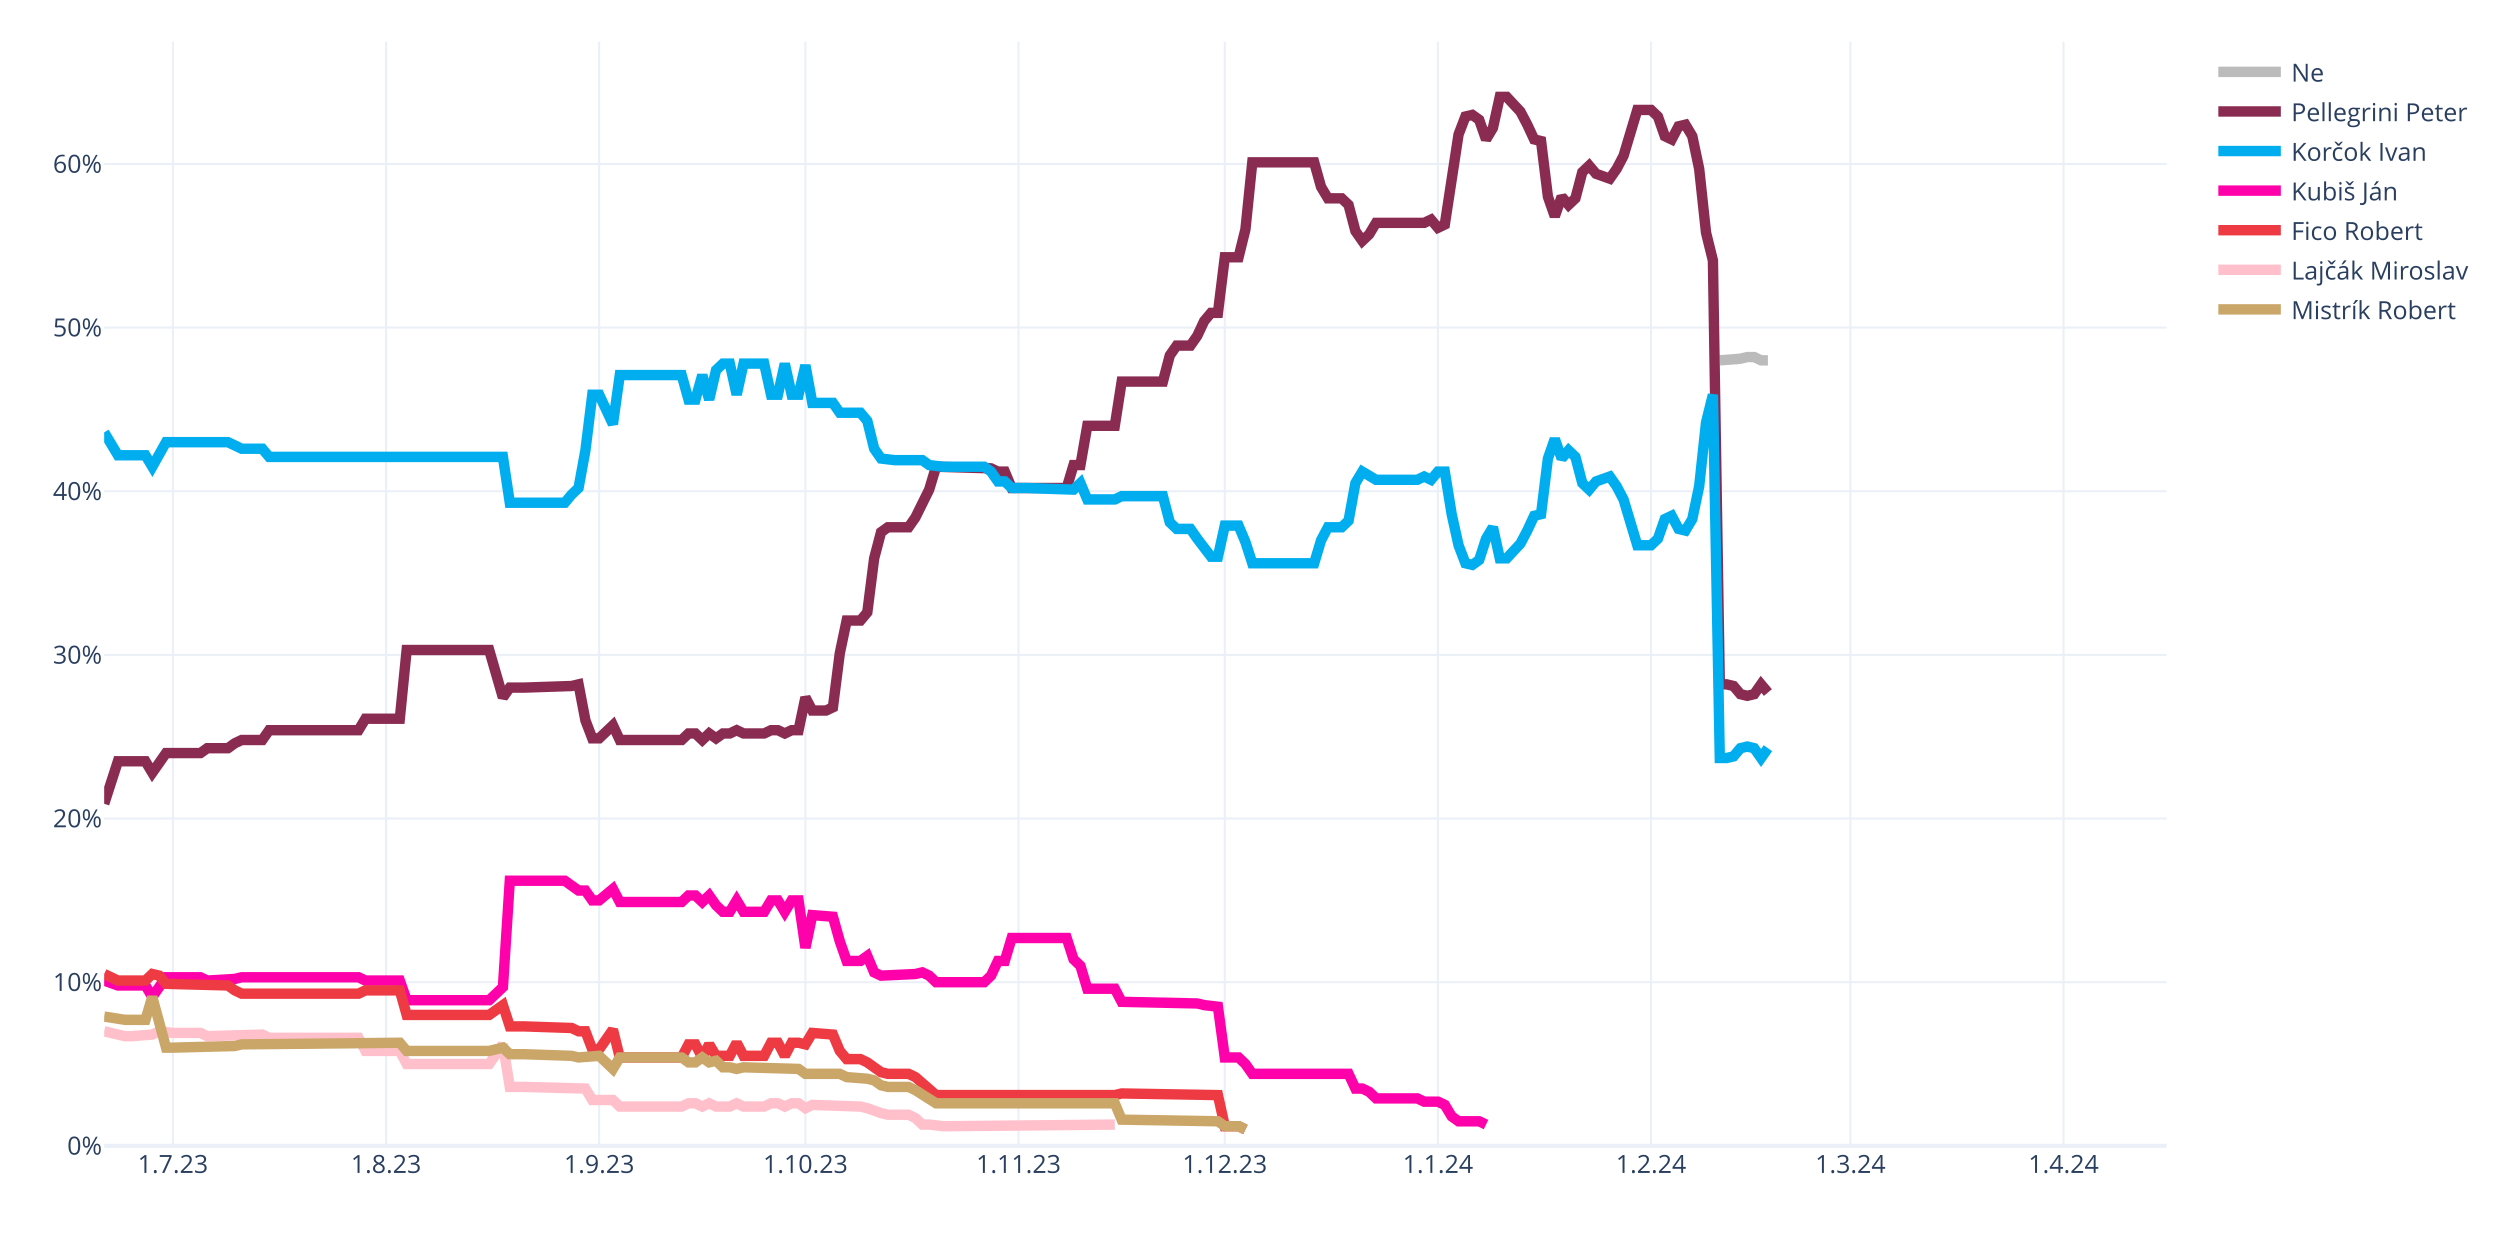
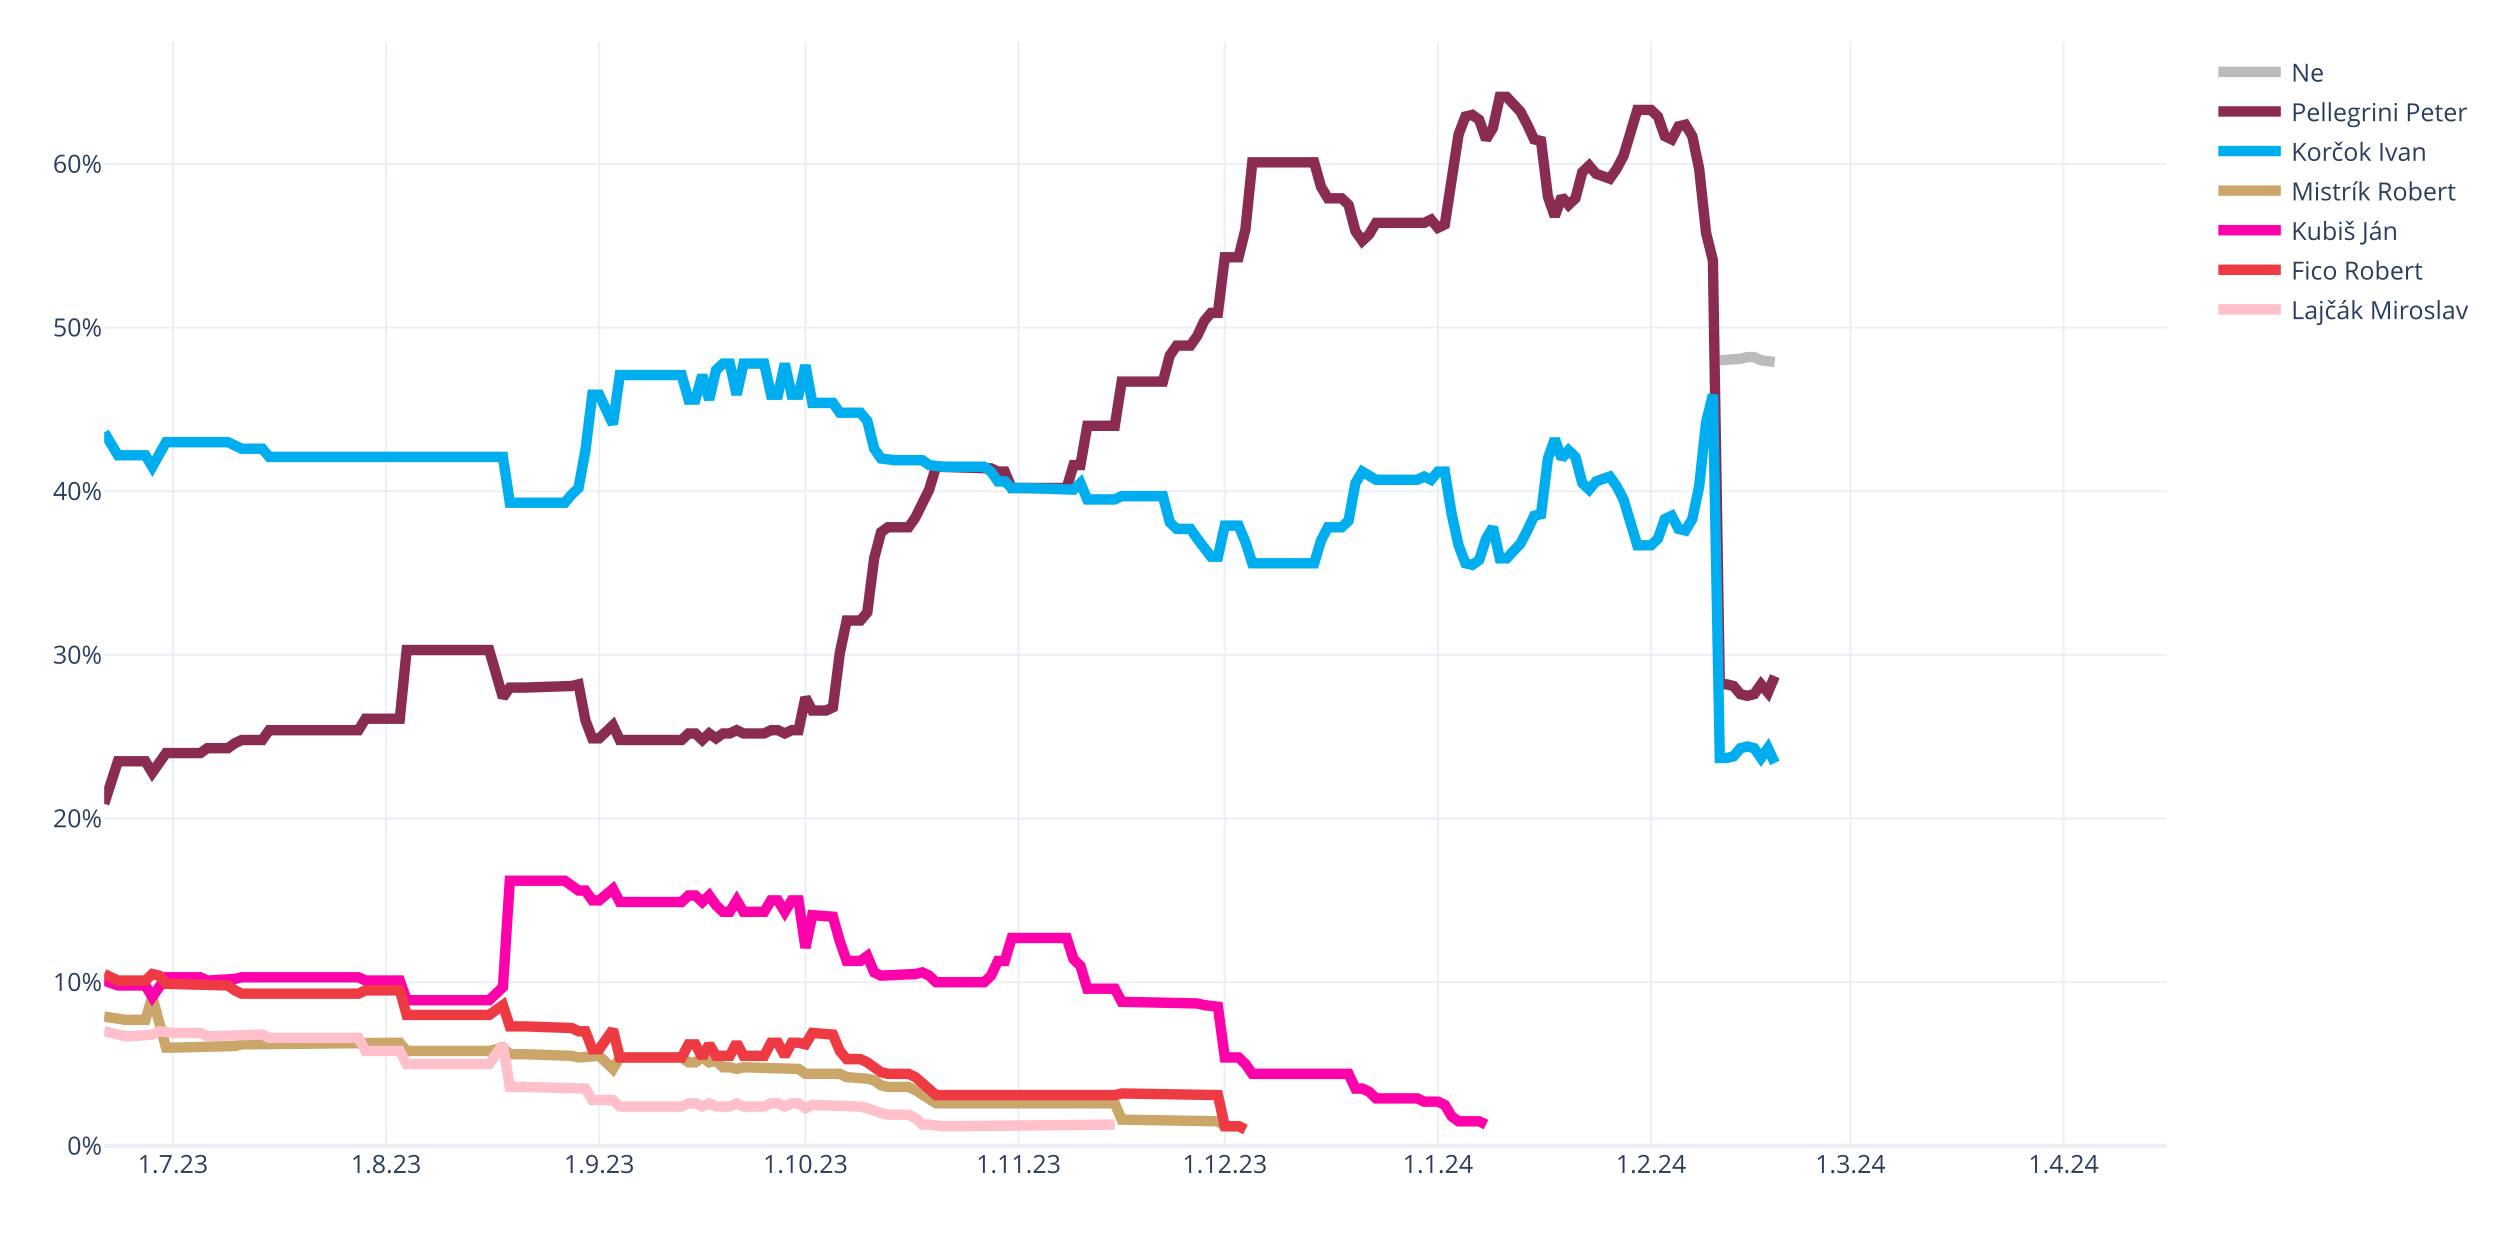
<svg xmlns="http://www.w3.org/2000/svg" class="main-svg" width="1200" height="600" style="" viewBox="0 0 1200 600">
  <rect x="0" y="0" width="1200" height="600" style="fill: rgb(255, 255, 255); fill-opacity: 1;" />
-   <defs id="defs-5e6b5a">
+   <defs id="defs-93f71e">
    <g class="clips">
-       <clipPath id="clip5e6b5axyplot" class="plotclip">
+       <clipPath id="clip93f71exyplot" class="plotclip">
        <rect width="990" height="530" />
      </clipPath>
-       <clipPath class="axesclip" id="clip5e6b5ax">
+       <clipPath class="axesclip" id="clip93f71ex">
        <rect x="50" y="0" width="990" height="600" />
      </clipPath>
-       <clipPath class="axesclip" id="clip5e6b5ay">
+       <clipPath class="axesclip" id="clip93f71ey">
        <rect x="0" y="20" width="1200" height="530" />
      </clipPath>
-       <clipPath class="axesclip" id="clip5e6b5axy">
+       <clipPath class="axesclip" id="clip93f71exy">
        <rect x="50" y="20" width="990" height="530" />
      </clipPath>
    </g>
    <g class="gradients" />
    <g class="patterns" />
  </defs>
  <g class="bglayer" />
  <g class="layer-below">
    <g class="imagelayer" />
    <g class="shapelayer" />
  </g>
  <g class="cartesianlayer">
    <g class="subplot xy">
      <g class="layer-subplot">
        <g class="shapelayer" />
        <g class="imagelayer" />
      </g>
      <g class="minor-gridlayer">
        <g class="x" />
        <g class="y" />
      </g>
      <g class="gridlayer">
        <g class="x">
          <path class="xgrid crisp" transform="translate(83,0)" d="M0,20v530" style="stroke: rgb(235, 240, 248); stroke-opacity: 1; stroke-width: 1px;" />
          <path class="xgrid crisp" transform="translate(185.3,0)" d="M0,20v530" style="stroke: rgb(235, 240, 248); stroke-opacity: 1; stroke-width: 1px;" />
          <path class="xgrid crisp" transform="translate(287.6,0)" d="M0,20v530" style="stroke: rgb(235, 240, 248); stroke-opacity: 1; stroke-width: 1px;" />
          <path class="xgrid crisp" transform="translate(386.6,0)" d="M0,20v530" style="stroke: rgb(235, 240, 248); stroke-opacity: 1; stroke-width: 1px;" />
          <path class="xgrid crisp" transform="translate(488.9,0)" d="M0,20v530" style="stroke: rgb(235, 240, 248); stroke-opacity: 1; stroke-width: 1px;" />
          <path class="xgrid crisp" transform="translate(587.9,0)" d="M0,20v530" style="stroke: rgb(235, 240, 248); stroke-opacity: 1; stroke-width: 1px;" />
          <path class="xgrid crisp" transform="translate(690.2,0)" d="M0,20v530" style="stroke: rgb(235, 240, 248); stroke-opacity: 1; stroke-width: 1px;" />
          <path class="xgrid crisp" transform="translate(792.5,0)" d="M0,20v530" style="stroke: rgb(235, 240, 248); stroke-opacity: 1; stroke-width: 1px;" />
          <path class="xgrid crisp" transform="translate(888.2,0)" d="M0,20v530" style="stroke: rgb(235, 240, 248); stroke-opacity: 1; stroke-width: 1px;" />
          <path class="xgrid crisp" transform="translate(990.5,0)" d="M0,20v530" style="stroke: rgb(235, 240, 248); stroke-opacity: 1; stroke-width: 1px;" />
        </g>
        <g class="y">
          <path class="ygrid crisp" transform="translate(0,471.45)" d="M50,0h990" style="stroke: rgb(235, 240, 248); stroke-opacity: 1; stroke-width: 1px;" />
          <path class="ygrid crisp" transform="translate(0,392.9)" d="M50,0h990" style="stroke: rgb(235, 240, 248); stroke-opacity: 1; stroke-width: 1px;" />
          <path class="ygrid crisp" transform="translate(0,314.35)" d="M50,0h990" style="stroke: rgb(235, 240, 248); stroke-opacity: 1; stroke-width: 1px;" />
          <path class="ygrid crisp" transform="translate(0,235.8)" d="M50,0h990" style="stroke: rgb(235, 240, 248); stroke-opacity: 1; stroke-width: 1px;" />
          <path class="ygrid crisp" transform="translate(0,157.25)" d="M50,0h990" style="stroke: rgb(235, 240, 248); stroke-opacity: 1; stroke-width: 1px;" />
          <path class="ygrid crisp" transform="translate(0,78.71)" d="M50,0h990" style="stroke: rgb(235, 240, 248); stroke-opacity: 1; stroke-width: 1px;" />
        </g>
      </g>
      <g class="zerolinelayer">
        <path class="yzl zl crisp" transform="translate(0,550)" d="M50,0h990" style="stroke: rgb(235, 240, 248); stroke-opacity: 1; stroke-width: 2px;" />
      </g>
      <path class="xlines-below" />
      <path class="ylines-below" />
      <g class="overlines-below" />
      <g class="xaxislayer-below" />
      <g class="yaxislayer-below" />
      <g class="overaxes-below" />
-       <g class="plot" transform="translate(50,20)" clip-path="url(#clip5e6b5axyplot)">
+       <g class="plot" transform="translate(50,20)" clip-path="url(#clip93f71exyplot)">
        <g class="scatterlayer mlayer">
-           <g class="trace scatter tracee84939" style="stroke-miterlimit: 2; opacity: 1;">
-             <g class="fills" />
-             <g class="errorbars" />
-             <g class="lines">
-               <path class="js-line" d="M775.5,152.96L785.4,152.18L788.7,151.39L792,151.39L795.3,152.96L798.6,152.96" style="vector-effect: none; fill: none; stroke: rgb(187, 187, 187); stroke-opacity: 1; stroke-width: 5px; opacity: 1;" />
-             </g>
-             <g class="points" />
-             <g class="text" />
-           </g>
-           <g class="trace scatter traceaa48ba" style="stroke-miterlimit: 2; opacity: 1;">
-             <g class="fills" />
-             <g class="errorbars" />
-             <g class="lines">
-               <path class="js-line" d="M0,365.83L6.6,345.41L9.9,345.41L19.8,345.41L23.1,350.91L29.7,341.48L33,341.48L46.2,341.48L49.5,339.13L59.4,339.13L62.7,336.77L66,335.2L69.3,335.2L75.9,335.2L79.2,330.49L122.1,330.49L125.4,324.99L141.9,324.99L145.2,292L184.8,292L191.4,314.78L194.7,310.06L201.3,310.06L224.4,309.28L227.7,308.49L231,325.77L234.3,334.41L237.6,334.41L240.9,331.27L244.2,328.13L247.5,335.2L277.2,335.2L280.5,332.06L283.8,332.06L287.1,335.2L290.4,332.06L293.7,334.41L297,332.06L300.3,332.06L303.6,330.49L306.9,332.06L316.8,332.06L320.1,330.49L323.4,330.49L326.7,332.06L330,330.49L333.3,330.49L336.6,314.78L339.9,321.06L346.5,321.06L349.8,319.49L353.1,293.57L356.4,277.86L363,277.86L366.3,273.93L369.6,248.01L372.9,235.44L376.2,233.08L379.5,233.08L386.1,233.08L389.4,228.37L396,215.02L399.3,204.02L425.7,204.81L429,206.38L432.3,206.38L435.6,214.23L462,214.23L465.3,203.24L468.6,203.24L471.9,184.38L485.1,184.38L488.4,163.18L508.2,163.18L511.5,150.61L514.8,145.89L518.1,145.89L521.4,145.89L524.7,141.18L528,134.11L531.3,130.18L534.6,130.18L537.9,103.48L544.5,103.48L547.8,90.12L551.1,57.92L554.4,57.92L580.8,57.92L584.1,69.7L587.4,75.2L590.7,75.2L594,75.2L597.3,78.34L600.6,90.91L603.9,95.62L607.2,92.48L610.5,86.98L633.6,86.98L636.9,85.41L640.2,89.34L643.5,87.77L650.1,44.57L653.4,35.93L656.7,35.14L660,37.5L663.3,46.92L666.6,41.42L669.9,26.5L673.2,26.5L679.8,33.57L683.1,39.85L686.4,46.92L689.7,47.71L693,74.41L696.3,83.84L699.6,74.41L702.9,78.34L706.2,75.2L709.5,62.63L712.8,59.49L716.1,63.42L722.7,65.77L726,61.06L729.3,54.78L732.6,43.78L735.9,32.78L739.2,32.78L742.5,32.78L745.8,35.93L749.1,45.35L752.4,46.92L755.7,40.64L759,39.85L762.3,45.35L765.6,61.06L768.9,91.7L772.2,105.05L775.5,308.49L778.8,308.49L782.1,309.28L785.4,313.2L788.7,313.99L792,313.2L795.3,308.49L798.6,312.42" style="vector-effect: none; fill: none; stroke: rgb(138, 44, 81); stroke-opacity: 1; stroke-width: 5px; opacity: 1;" />
-             </g>
-             <g class="points" />
-             <g class="text" />
-           </g>
-           <g class="trace scatter trace4e5df7" style="stroke-miterlimit: 2; opacity: 1;">
-             <g class="fills" />
-             <g class="errorbars" />
-             <g class="lines">
-               <path class="js-line" d="M0,187.53L6.6,198.52L9.9,198.52L19.8,198.52L23.1,204.02L29.7,192.24L33,192.24L59.4,192.24L62.7,193.81L66,195.38L69.3,195.38L75.9,195.38L79.2,199.31L191.4,199.31L194.7,221.3L221.1,221.3L224.4,217.37L227.7,214.23L231,196.17L234.3,169.46L237.6,169.46L244.2,183.6L247.5,160.03L277.2,160.03L280.5,171.82L283.8,171.82L287.1,160.03L290.4,171.82L293.7,157.68L297,154.54L300.3,154.54L303.6,169.46L306.9,154.54L316.8,154.54L320.1,169.46L323.4,169.46L326.7,154.54L330,169.46L333.3,169.46L336.6,155.32L339.9,173.39L349.8,173.39L353.1,178.1L363,178.1L366.3,182.03L369.6,195.38L372.9,200.09L379.5,200.88L382.8,200.88L392.7,200.88L396,203.24L402.6,204.02L405.9,204.02L422.4,204.02L425.7,206.38L429,211.09L432.3,211.09L435.6,214.23L442.2,214.23L465.3,215.02L468.6,211.88L471.9,219.73L475.2,219.73L485.1,219.73L488.4,218.16L508.2,218.16L511.5,230.73L514.8,233.87L518.1,233.87L521.4,233.87L524.7,238.58L531.3,247.22L534.6,247.22L537.9,232.3L541.2,232.3L544.5,232.3L547.8,240.15L551.1,250.37L554.4,250.37L580.8,250.37L584.1,239.37L587.4,233.08L590.7,233.08L594,233.08L597.3,229.94L600.6,211.88L603.9,206.38L610.5,210.3L613.8,210.3L630.3,210.3L633.6,208.73L636.9,210.3L640.2,206.38L643.5,206.38L646.8,226.8L650.1,241.72L653.4,250.37L656.7,251.15L660,248.79L663.3,238.58L666.6,233.08L669.9,248.01L673.2,248.01L679.8,240.94L683.1,234.66L686.4,227.59L689.7,226.8L693,200.09L696.3,190.67L699.6,200.09L702.9,196.17L706.2,199.31L709.5,211.88L712.8,215.02L716.1,211.09L722.7,208.73L726,213.45L729.3,219.73L732.6,230.73L735.9,241.72L739.2,241.72L742.5,241.72L745.8,238.58L749.1,229.16L752.4,227.59L755.7,233.87L759,234.66L762.3,229.16L765.6,213.45L768.9,182.81L772.2,169.46L775.5,343.84L778.8,343.84L782.1,343.05L785.4,339.13L788.7,338.34L792,339.13L795.3,343.84L798.6,339.13" style="vector-effect: none; fill: none; stroke: rgb(0, 174, 239); stroke-opacity: 1; stroke-width: 5px; opacity: 1;" />
-             </g>
-             <g class="points" />
-             <g class="text" />
-           </g>
-           <g class="trace scatter trace4b088a" style="stroke-miterlimit: 2; opacity: 1;">
+           <g class="trace scatter trace8def2f" style="stroke-miterlimit: 2; opacity: 1;">
+             <g class="fills" />
+             <g class="errorbars" />
+             <g class="lines">
+               <path class="js-line" d="M775.5,152.96L785.4,152.18L788.7,151.39L792,151.39L795.3,152.96L801.9,153.75" style="vector-effect: none; fill: none; stroke: rgb(187, 187, 187); stroke-opacity: 1; stroke-width: 5px; opacity: 1;" />
+             </g>
+             <g class="points" />
+             <g class="text" />
+           </g>
+           <g class="trace scatter trace957d3e" style="stroke-miterlimit: 2; opacity: 1;">
+             <g class="fills" />
+             <g class="errorbars" />
+             <g class="lines">
+               <path class="js-line" d="M0,365.83L6.6,345.41L9.9,345.41L19.8,345.41L23.1,350.91L29.7,341.48L33,341.48L46.2,341.48L49.5,339.13L59.4,339.13L62.7,336.77L66,335.2L69.3,335.2L75.9,335.2L79.2,330.49L122.1,330.49L125.4,324.99L141.9,324.99L145.2,292L184.8,292L191.4,314.78L194.7,310.06L201.3,310.06L224.4,309.28L227.7,308.49L231,325.77L234.3,334.41L237.6,334.41L240.9,331.27L244.2,328.13L247.5,335.2L277.2,335.2L280.5,332.06L283.8,332.06L287.1,335.2L290.4,332.06L293.7,334.41L297,332.06L300.3,332.06L303.6,330.49L306.9,332.06L316.8,332.06L320.1,330.49L323.4,330.49L326.7,332.06L330,330.49L333.3,330.49L336.6,314.78L339.9,321.06L346.5,321.06L349.8,319.49L353.1,293.57L356.4,277.86L363,277.86L366.3,273.93L369.6,248.01L372.9,235.44L376.2,233.08L379.5,233.08L386.1,233.08L389.4,228.37L396,215.02L399.3,204.02L425.7,204.81L429,206.38L432.3,206.38L435.6,214.23L462,214.23L465.3,203.24L468.6,203.24L471.9,184.38L485.1,184.38L488.4,163.18L508.2,163.18L511.5,150.61L514.8,145.89L518.1,145.89L521.4,145.89L524.7,141.18L528,134.11L531.3,130.18L534.6,130.18L537.9,103.48L544.5,103.48L547.8,90.12L551.1,57.92L554.4,57.92L580.8,57.92L584.1,69.7L587.4,75.2L590.7,75.2L594,75.2L597.3,78.34L600.6,90.91L603.9,95.62L607.2,92.48L610.5,86.98L633.6,86.98L636.9,85.41L640.2,89.34L643.5,87.77L650.1,44.57L653.4,35.93L656.7,35.14L660,37.5L663.3,46.92L666.6,41.42L669.9,26.5L673.2,26.5L679.8,33.57L683.1,39.85L686.4,46.92L689.7,47.71L693,74.41L696.3,83.84L699.6,74.41L702.9,78.34L706.2,75.2L709.5,62.63L712.8,59.49L716.1,63.42L722.7,65.77L726,61.06L729.3,54.78L732.6,43.78L735.9,32.78L739.2,32.78L742.5,32.78L745.8,35.93L749.1,45.35L752.4,46.92L755.7,40.64L759,39.85L762.3,45.35L765.6,61.06L768.9,91.7L772.2,105.05L775.5,308.49L778.8,308.49L782.1,309.28L785.4,313.2L788.7,313.99L792,313.2L795.3,308.49L798.6,312.42L801.9,304.56" style="vector-effect: none; fill: none; stroke: rgb(138, 44, 81); stroke-opacity: 1; stroke-width: 5px; opacity: 1;" />
+             </g>
+             <g class="points" />
+             <g class="text" />
+           </g>
+           <g class="trace scatter trace7499fa" style="stroke-miterlimit: 2; opacity: 1;">
+             <g class="fills" />
+             <g class="errorbars" />
+             <g class="lines">
+               <path class="js-line" d="M0,187.53L6.6,198.52L9.9,198.52L19.8,198.52L23.1,204.02L29.7,192.24L33,192.24L59.4,192.24L62.7,193.81L66,195.38L69.3,195.38L75.9,195.38L79.2,199.31L191.4,199.31L194.7,221.3L221.1,221.3L224.4,217.37L227.7,214.23L231,196.17L234.3,169.46L237.6,169.46L244.2,183.6L247.5,160.03L277.2,160.03L280.5,171.82L283.8,171.82L287.1,160.03L290.4,171.82L293.7,157.68L297,154.54L300.3,154.54L303.6,169.46L306.9,154.54L316.8,154.54L320.1,169.46L323.4,169.46L326.7,154.54L330,169.46L333.3,169.46L336.6,155.32L339.9,173.39L349.8,173.39L353.1,178.1L363,178.1L366.3,182.03L369.6,195.38L372.9,200.09L379.5,200.88L382.8,200.88L392.7,200.88L396,203.24L402.6,204.02L405.9,204.02L422.4,204.02L425.7,206.38L429,211.09L432.3,211.09L435.6,214.23L442.2,214.23L465.3,215.02L468.6,211.88L471.9,219.73L475.2,219.73L485.1,219.73L488.4,218.16L508.2,218.16L511.5,230.73L514.8,233.87L518.1,233.87L521.4,233.87L524.7,238.58L531.3,247.22L534.6,247.22L537.9,232.3L541.2,232.3L544.5,232.3L547.8,240.15L551.1,250.37L554.4,250.37L580.8,250.37L584.1,239.37L587.4,233.08L590.7,233.08L594,233.08L597.3,229.94L600.6,211.88L603.9,206.38L610.5,210.3L613.8,210.3L630.3,210.3L633.6,208.73L636.9,210.3L640.2,206.38L643.5,206.38L646.8,226.8L650.1,241.72L653.4,250.37L656.7,251.15L660,248.79L663.3,238.58L666.6,233.08L669.9,248.01L673.2,248.01L679.8,240.94L683.1,234.66L686.4,227.59L689.7,226.8L693,200.09L696.3,190.67L699.6,200.09L702.9,196.17L706.2,199.31L709.5,211.88L712.8,215.02L716.1,211.09L722.7,208.73L726,213.45L729.3,219.73L732.6,230.73L735.9,241.72L739.2,241.72L742.5,241.72L745.8,238.58L749.1,229.16L752.4,227.59L755.7,233.87L759,234.66L762.3,229.16L765.6,213.45L768.9,182.81L772.2,169.46L775.5,343.84L778.8,343.84L782.1,343.05L785.4,339.13L788.7,338.34L792,339.13L795.3,343.84L798.6,339.13L801.9,346.2" style="vector-effect: none; fill: none; stroke: rgb(0, 174, 239); stroke-opacity: 1; stroke-width: 5px; opacity: 1;" />
+             </g>
+             <g class="points" />
+             <g class="text" />
+           </g>
+           <g class="trace scatter trace320684" style="stroke-miterlimit: 2; opacity: 1;">
+             <g class="fills" />
+             <g class="errorbars" />
+             <g class="lines">
+               <path class="js-line" d="M0,467.95L9.9,469.52L13.2,469.52L19.8,469.52L23.1,458.52L29.7,482.87L33,482.87L62.7,482.09L66,481.3L141.9,480.51L145.2,484.44L184.8,484.44L191.4,482.87L194.7,486.01L201.3,486.01L224.4,486.8L227.7,487.58L237.6,486.8L240.9,489.94L244.2,493.08L247.5,487.58L277.2,487.58L280.5,489.94L283.8,489.94L287.1,487.58L290.4,489.94L293.7,489.15L297,492.3L300.3,492.3L303.6,493.08L306.9,492.3L333.3,493.08L336.6,495.44L353.1,495.44L356.4,497.01L366.3,497.79L369.6,498.58L372.9,500.94L376.2,501.72L386.1,501.72L389.4,503.29L399.3,509.58L402.6,509.58L485.1,509.58L488.4,517.43L534.6,518.22L537.9,520.57L544.5,520.57L547.8,522.15" style="vector-effect: none; fill: none; stroke: rgb(202, 166, 105); stroke-opacity: 1; stroke-width: 5px; opacity: 1;" />
+             </g>
+             <g class="points" />
+             <g class="text" />
+           </g>
+           <g class="trace scatter tracef26808" style="stroke-miterlimit: 2; opacity: 1;">
            <g class="fills" />
            <g class="errorbars" />
            <g class="lines">
              <path class="js-line" d="M0,450.67L6.6,453.02L9.9,453.02L19.8,453.02L23.1,458.52L29.7,449.09L33,449.09L46.2,449.09L49.5,450.67L62.7,449.88L66,449.09L122.1,449.09L125.4,450.67L141.9,450.67L145.2,460.09L184.8,460.09L191.4,453.81L194.7,402.75L201.3,402.75L221.1,402.75L224.4,405.11L227.7,407.46L231,407.46L234.3,412.18L237.6,412.18L244.2,406.68L247.5,412.96L277.2,412.96L280.5,409.82L283.8,409.82L287.1,412.96L290.4,409.82L293.7,414.53L297,417.67L300.3,417.67L303.6,412.18L306.9,417.67L316.8,417.67L320.1,412.18L323.4,412.18L326.7,417.67L330,412.18L333.3,412.18L336.6,434.96L339.9,419.25L349.8,420.03L353.1,431.81L356.4,441.24L359.7,441.24L363,441.24L366.3,438.88L369.6,446.74L372.9,448.31L389.4,447.52L392.7,446.74L396,448.31L399.3,451.45L422.4,451.45L425.7,448.31L429,441.24L432.3,441.24L435.6,430.24L442.2,430.24L462,430.24L465.3,440.45L468.6,443.6L471.9,454.59L485.1,454.59L488.4,460.88L524.7,461.66L528,462.45L534.6,463.23L537.9,487.58L544.5,487.58L547.8,490.73L551.1,495.44L554.4,495.44L597.3,495.44L600.6,502.51L603.9,502.51L607.2,504.08L610.5,507.22L613.8,507.22L630.3,507.22L633.6,508.79L640.2,508.79L643.5,510.36L646.8,515.86L650.1,518.22L660,518.22L663.3,519.79" style="vector-effect: none; fill: none; stroke: rgb(255, 1, 170); stroke-opacity: 1; stroke-width: 5px; opacity: 1;" />
            </g>
            <g class="points" />
            <g class="text" />
          </g>
-           <g class="trace scatter trace908321" style="stroke-miterlimit: 2; opacity: 1;">
+           <g class="trace scatter traced484f8" style="stroke-miterlimit: 2; opacity: 1;">
            <g class="fills" />
            <g class="errorbars" />
            <g class="lines">
              <path class="js-line" d="M0,447.52L6.6,450.67L9.9,450.67L19.8,450.67L23.1,447.52L26.4,448.31L29.7,452.24L59.4,453.02L62.7,455.38L66,456.95L69.3,456.95L122.1,456.95L125.4,455.38L141.9,455.38L145.2,467.16L184.8,467.16L191.4,462.45L194.7,472.66L201.3,472.66L224.4,473.44L227.7,475.02L231,475.02L234.3,483.66L237.6,483.66L240.9,478.94L244.2,474.23L247.5,487.58L277.2,487.58L280.5,481.3L283.8,481.3L287.1,487.58L290.4,481.3L293.7,486.8L300.3,486.8L303.6,480.51L306.9,486.8L310.2,486.8L316.8,486.8L320.1,480.51L323.4,480.51L326.7,486.8L330,480.51L333.3,480.51L336.6,481.3L339.9,475.8L349.8,476.59L353.1,484.44L356.4,488.37L359.7,488.37L363,488.37L366.3,489.94L372.9,494.65L376.2,495.44L386.1,495.44L389.4,497.01L399.3,505.65L402.6,505.65L485.1,505.65L488.4,504.86L534.6,505.65L537.9,520.57L544.5,520.57L547.8,522.15" style="vector-effect: none; fill: none; stroke: rgb(238, 58, 67); stroke-opacity: 1; stroke-width: 5px; opacity: 1;" />
            </g>
            <g class="points" />
            <g class="text" />
          </g>
-           <g class="trace scatter trace9bd3d3" style="stroke-miterlimit: 2; opacity: 1;">
+           <g class="trace scatter tracea8db8d" style="stroke-miterlimit: 2; opacity: 1;">
            <g class="fills" />
            <g class="errorbars" />
            <g class="lines">
              <path class="js-line" d="M0,475.02L9.9,477.37L13.2,477.37L23.1,476.59L26.4,475.02L33,475.8L36.3,475.8L46.2,475.8L49.5,477.37L75.9,476.59L79.2,478.16L122.1,478.16L125.4,484.44L141.9,484.44L145.2,490.73L184.8,490.73L191.4,481.3L194.7,501.72L201.3,501.72L231,502.51L234.3,508.01L244.2,508.01L247.5,511.15L277.2,511.15L280.5,509.58L283.8,509.58L287.1,511.15L290.4,509.58L293.7,511.15L300.3,511.15L303.6,509.58L306.9,511.15L310.2,511.15L316.8,511.15L320.1,509.58L323.4,509.58L326.7,511.15L330,509.58L333.3,509.58L336.6,511.93L339.9,510.36L363,511.15L366.3,511.93L372.9,514.29L376.2,515.08L386.1,515.08L389.4,516.65L392.7,519.79L396,519.79L402.6,520.57L405.9,520.57L485.1,519.79" style="vector-effect: none; fill: none; stroke: rgb(255, 192, 203); stroke-opacity: 1; stroke-width: 5px; opacity: 1;" />
-             </g>
-             <g class="points" />
-             <g class="text" />
-           </g>
-           <g class="trace scatter traced38c3d" style="stroke-miterlimit: 2; opacity: 1;">
-             <g class="fills" />
-             <g class="errorbars" />
-             <g class="lines">
-               <path class="js-line" d="M0,467.95L9.9,469.52L13.2,469.52L19.8,469.52L23.1,458.52L29.7,482.87L33,482.87L62.7,482.09L66,481.3L141.9,480.51L145.2,484.44L184.8,484.44L191.4,482.87L194.7,486.01L201.3,486.01L224.4,486.8L227.7,487.58L237.6,486.8L240.9,489.94L244.2,493.08L247.5,487.58L277.2,487.58L280.5,489.94L283.8,489.94L287.1,487.58L290.4,489.94L293.7,489.15L297,492.3L300.3,492.3L303.6,493.08L306.9,492.3L333.3,493.08L336.6,495.44L353.1,495.44L356.4,497.01L366.3,497.79L369.6,498.58L372.9,500.94L376.2,501.72L386.1,501.72L389.4,503.29L399.3,509.58L402.6,509.58L485.1,509.58L488.4,517.43L534.6,518.22L537.9,520.57L544.5,520.57L547.8,522.15" style="vector-effect: none; fill: none; stroke: rgb(202, 166, 105); stroke-opacity: 1; stroke-width: 5px; opacity: 1;" />
            </g>
            <g class="points" />
            <g class="text" />
          </g>
        </g>
      </g>
      <g class="overplot" />
      <path class="xlines-above crisp" d="M0,0" style="fill: none;" />
      <path class="ylines-above crisp" d="M0,0" style="fill: none;" />
      <g class="overlines-above" />
      <g class="xaxislayer-above">
        <g class="xtick">
          <text text-anchor="middle" x="0" y="563" transform="translate(83,0)" style="font-family: 'Open Sans', verdana, arial, sans-serif; font-size: 12px; fill: rgb(42, 63, 95); fill-opacity: 1; white-space: pre; opacity: 1;">1.7.23</text>
        </g>
        <g class="xtick">
          <text text-anchor="middle" x="0" y="563" style="font-family: 'Open Sans', verdana, arial, sans-serif; font-size: 12px; fill: rgb(42, 63, 95); fill-opacity: 1; white-space: pre; opacity: 1;" transform="translate(185.3,0)">1.8.23</text>
        </g>
        <g class="xtick">
          <text text-anchor="middle" x="0" y="563" style="font-family: 'Open Sans', verdana, arial, sans-serif; font-size: 12px; fill: rgb(42, 63, 95); fill-opacity: 1; white-space: pre; opacity: 1;" transform="translate(287.6,0)">1.9.23</text>
        </g>
        <g class="xtick">
          <text text-anchor="middle" x="0" y="563" style="font-family: 'Open Sans', verdana, arial, sans-serif; font-size: 12px; fill: rgb(42, 63, 95); fill-opacity: 1; white-space: pre; opacity: 1;" transform="translate(386.6,0)">1.10.23</text>
        </g>
        <g class="xtick">
          <text text-anchor="middle" x="0" y="563" style="font-family: 'Open Sans', verdana, arial, sans-serif; font-size: 12px; fill: rgb(42, 63, 95); fill-opacity: 1; white-space: pre; opacity: 1;" transform="translate(488.9,0)">1.11.23</text>
        </g>
        <g class="xtick">
          <text text-anchor="middle" x="0" y="563" style="font-family: 'Open Sans', verdana, arial, sans-serif; font-size: 12px; fill: rgb(42, 63, 95); fill-opacity: 1; white-space: pre; opacity: 1;" transform="translate(587.9,0)">1.12.23</text>
        </g>
        <g class="xtick">
          <text text-anchor="middle" x="0" y="563" style="font-family: 'Open Sans', verdana, arial, sans-serif; font-size: 12px; fill: rgb(42, 63, 95); fill-opacity: 1; white-space: pre; opacity: 1;" transform="translate(690.2,0)">1.1.24</text>
        </g>
        <g class="xtick">
          <text text-anchor="middle" x="0" y="563" style="font-family: 'Open Sans', verdana, arial, sans-serif; font-size: 12px; fill: rgb(42, 63, 95); fill-opacity: 1; white-space: pre; opacity: 1;" transform="translate(792.5,0)">1.2.24</text>
        </g>
        <g class="xtick">
          <text text-anchor="middle" x="0" y="563" style="font-family: 'Open Sans', verdana, arial, sans-serif; font-size: 12px; fill: rgb(42, 63, 95); fill-opacity: 1; white-space: pre; opacity: 1;" transform="translate(888.2,0)">1.3.24</text>
        </g>
        <g class="xtick">
          <text text-anchor="middle" x="0" y="563" style="font-family: 'Open Sans', verdana, arial, sans-serif; font-size: 12px; fill: rgb(42, 63, 95); fill-opacity: 1; white-space: pre; opacity: 1;" transform="translate(990.5,0)">1.4.24</text>
        </g>
      </g>
      <g class="yaxislayer-above">
        <g class="ytick">
          <text text-anchor="end" x="49" y="4.2" transform="translate(0,550)" style="font-family: 'Open Sans', verdana, arial, sans-serif; font-size: 12px; fill: rgb(42, 63, 95); fill-opacity: 1; white-space: pre; opacity: 1;">0%</text>
        </g>
        <g class="ytick">
          <text text-anchor="end" x="49" y="4.2" style="font-family: 'Open Sans', verdana, arial, sans-serif; font-size: 12px; fill: rgb(42, 63, 95); fill-opacity: 1; white-space: pre; opacity: 1;" transform="translate(0,471.45)">10%</text>
        </g>
        <g class="ytick">
          <text text-anchor="end" x="49" y="4.2" style="font-family: 'Open Sans', verdana, arial, sans-serif; font-size: 12px; fill: rgb(42, 63, 95); fill-opacity: 1; white-space: pre; opacity: 1;" transform="translate(0,392.9)">20%</text>
        </g>
        <g class="ytick">
          <text text-anchor="end" x="49" y="4.2" style="font-family: 'Open Sans', verdana, arial, sans-serif; font-size: 12px; fill: rgb(42, 63, 95); fill-opacity: 1; white-space: pre; opacity: 1;" transform="translate(0,314.35)">30%</text>
        </g>
        <g class="ytick">
          <text text-anchor="end" x="49" y="4.2" style="font-family: 'Open Sans', verdana, arial, sans-serif; font-size: 12px; fill: rgb(42, 63, 95); fill-opacity: 1; white-space: pre; opacity: 1;" transform="translate(0,235.8)">40%</text>
        </g>
        <g class="ytick">
          <text text-anchor="end" x="49" y="4.2" style="font-family: 'Open Sans', verdana, arial, sans-serif; font-size: 12px; fill: rgb(42, 63, 95); fill-opacity: 1; white-space: pre; opacity: 1;" transform="translate(0,157.25)">50%</text>
        </g>
        <g class="ytick">
          <text text-anchor="end" x="49" y="4.2" style="font-family: 'Open Sans', verdana, arial, sans-serif; font-size: 12px; fill: rgb(42, 63, 95); fill-opacity: 1; white-space: pre; opacity: 1;" transform="translate(0,78.71)">60%</text>
        </g>
      </g>
      <g class="overaxes-above" />
    </g>
  </g>
  <g class="polarlayer" />
  <g class="smithlayer" />
  <g class="ternarylayer" />
  <g class="geolayer" />
  <g class="funnelarealayer" />
  <g class="pielayer" />
  <g class="iciclelayer" />
  <g class="treemaplayer" />
  <g class="sunburstlayer" />
  <g class="glimages" />
-   <defs id="topdefs-5e6b5a">
+   <defs id="topdefs-93f71e">
    <g class="clips" />
-     <clipPath id="legend5e6b5a">
+     <clipPath id="legend93f71e">
      <rect width="128" height="143" x="0" y="0" />
    </clipPath>
  </defs>
  <g class="layer-above">
    <g class="imagelayer" />
    <g class="shapelayer" />
  </g>
  <g class="infolayer">
    <g class="legend" pointer-events="all" transform="translate(1059.8,20)">
      <rect class="bg" shape-rendering="crispEdges" style="stroke: rgb(68, 68, 68); stroke-opacity: 1; fill: rgb(255, 255, 255); fill-opacity: 1; stroke-width: 0px;" width="128" height="143" x="0" y="0" />
-       <g class="scrollbox" transform="" clip-path="url(#legend5e6b5a)">
+       <g class="scrollbox" transform="" clip-path="url(#legend93f71e)">
        <g class="groups">
          <g class="traces" transform="translate(0,14.5)" style="opacity: 1;">
            <text class="legendtext" text-anchor="start" x="40" y="4.68" style="font-family: 'Open Sans', verdana, arial, sans-serif; font-size: 12px; fill: rgb(42, 63, 95); fill-opacity: 1; white-space: pre;">Ne</text>
            <g class="layers" style="opacity: 1;">
              <g class="legendfill" />
              <g class="legendlines">
                <path class="js-line" d="M5,0h30" style="fill: none; stroke: rgb(187, 187, 187); stroke-opacity: 1; stroke-width: 5px;" />
              </g>
              <g class="legendsymbols">
                <g class="legendpoints" />
              </g>
            </g>
            <rect class="legendtoggle" x="0" y="-9.5" width="122.703" height="19" style="fill: rgb(0, 0, 0); fill-opacity: 0;" />
          </g>
          <g class="traces" transform="translate(0,33.5)" style="opacity: 1;">
            <text class="legendtext" text-anchor="start" x="40" y="4.68" style="font-family: 'Open Sans', verdana, arial, sans-serif; font-size: 12px; fill: rgb(42, 63, 95); fill-opacity: 1; white-space: pre;">Pellegrini Peter</text>
            <g class="layers" style="opacity: 1;">
              <g class="legendfill" />
              <g class="legendlines">
                <path class="js-line" d="M5,0h30" style="fill: none; stroke: rgb(138, 44, 81); stroke-opacity: 1; stroke-width: 5px;" />
              </g>
              <g class="legendsymbols">
                <g class="legendpoints" />
              </g>
            </g>
            <rect class="legendtoggle" x="0" y="-9.5" width="122.703" height="19" style="fill: rgb(0, 0, 0); fill-opacity: 0;" />
          </g>
          <g class="traces" transform="translate(0,52.5)" style="opacity: 1;">
            <text class="legendtext" text-anchor="start" x="40" y="4.68" style="font-family: 'Open Sans', verdana, arial, sans-serif; font-size: 12px; fill: rgb(42, 63, 95); fill-opacity: 1; white-space: pre;">Korčok Ivan</text>
            <g class="layers" style="opacity: 1;">
              <g class="legendfill" />
              <g class="legendlines">
                <path class="js-line" d="M5,0h30" style="fill: none; stroke: rgb(0, 174, 239); stroke-opacity: 1; stroke-width: 5px;" />
              </g>
              <g class="legendsymbols">
                <g class="legendpoints" />
              </g>
            </g>
            <rect class="legendtoggle" x="0" y="-9.5" width="122.703" height="19" style="fill: rgb(0, 0, 0); fill-opacity: 0;" />
          </g>
          <g class="traces" transform="translate(0,71.5)" style="opacity: 1;">
+             <text class="legendtext" text-anchor="start" x="40" y="4.68" style="font-family: 'Open Sans', verdana, arial, sans-serif; font-size: 12px; fill: rgb(42, 63, 95); fill-opacity: 1; white-space: pre;">Mistrík Robert</text>
+             <g class="layers" style="opacity: 1;">
+               <g class="legendfill" />
+               <g class="legendlines">
+                 <path class="js-line" d="M5,0h30" style="fill: none; stroke: rgb(202, 166, 105); stroke-opacity: 1; stroke-width: 5px;" />
+               </g>
+               <g class="legendsymbols">
+                 <g class="legendpoints" />
+               </g>
+             </g>
+             <rect class="legendtoggle" x="0" y="-9.5" width="122.703" height="19" style="fill: rgb(0, 0, 0); fill-opacity: 0;" />
+           </g>
+           <g class="traces" transform="translate(0,90.5)" style="opacity: 1;">
            <text class="legendtext" text-anchor="start" x="40" y="4.68" style="font-family: 'Open Sans', verdana, arial, sans-serif; font-size: 12px; fill: rgb(42, 63, 95); fill-opacity: 1; white-space: pre;">Kubiš Ján</text>
            <g class="layers" style="opacity: 1;">
              <g class="legendfill" />
              <g class="legendlines">
                <path class="js-line" d="M5,0h30" style="fill: none; stroke: rgb(255, 1, 170); stroke-opacity: 1; stroke-width: 5px;" />
              </g>
              <g class="legendsymbols">
                <g class="legendpoints" />
              </g>
            </g>
            <rect class="legendtoggle" x="0" y="-9.5" width="122.703" height="19" style="fill: rgb(0, 0, 0); fill-opacity: 0;" />
          </g>
-           <g class="traces" transform="translate(0,90.5)" style="opacity: 1;">
+           <g class="traces" transform="translate(0,109.5)" style="opacity: 1;">
            <text class="legendtext" text-anchor="start" x="40" y="4.68" style="font-family: 'Open Sans', verdana, arial, sans-serif; font-size: 12px; fill: rgb(42, 63, 95); fill-opacity: 1; white-space: pre;">Fico Robert</text>
            <g class="layers" style="opacity: 1;">
              <g class="legendfill" />
              <g class="legendlines">
                <path class="js-line" d="M5,0h30" style="fill: none; stroke: rgb(238, 58, 67); stroke-opacity: 1; stroke-width: 5px;" />
              </g>
              <g class="legendsymbols">
                <g class="legendpoints" />
              </g>
            </g>
            <rect class="legendtoggle" x="0" y="-9.5" width="122.703" height="19" style="fill: rgb(0, 0, 0); fill-opacity: 0;" />
          </g>
-           <g class="traces" transform="translate(0,109.5)" style="opacity: 1;">
+           <g class="traces" transform="translate(0,128.5)" style="opacity: 1;">
            <text class="legendtext" text-anchor="start" x="40" y="4.68" style="font-family: 'Open Sans', verdana, arial, sans-serif; font-size: 12px; fill: rgb(42, 63, 95); fill-opacity: 1; white-space: pre;">Lajčák Miroslav</text>
            <g class="layers" style="opacity: 1;">
              <g class="legendfill" />
              <g class="legendlines">
                <path class="js-line" d="M5,0h30" style="fill: none; stroke: rgb(255, 192, 203); stroke-opacity: 1; stroke-width: 5px;" />
-               </g>
-               <g class="legendsymbols">
-                 <g class="legendpoints" />
-               </g>
-             </g>
-             <rect class="legendtoggle" x="0" y="-9.5" width="122.703" height="19" style="fill: rgb(0, 0, 0); fill-opacity: 0;" />
-           </g>
-           <g class="traces" transform="translate(0,128.5)" style="opacity: 1;">
-             <text class="legendtext" text-anchor="start" x="40" y="4.68" style="font-family: 'Open Sans', verdana, arial, sans-serif; font-size: 12px; fill: rgb(42, 63, 95); fill-opacity: 1; white-space: pre;">Mistrík Robert</text>
-             <g class="layers" style="opacity: 1;">
-               <g class="legendfill" />
-               <g class="legendlines">
-                 <path class="js-line" d="M5,0h30" style="fill: none; stroke: rgb(202, 166, 105); stroke-opacity: 1; stroke-width: 5px;" />
              </g>
              <g class="legendsymbols">
                <g class="legendpoints" />
              </g>
            </g>
            <rect class="legendtoggle" x="0" y="-9.5" width="122.703" height="19" style="fill: rgb(0, 0, 0); fill-opacity: 0;" />
          </g>
        </g>
      </g>
      <rect class="scrollbar" rx="20" ry="3" width="0" height="0" style="fill: rgb(128, 139, 164); fill-opacity: 1;" x="0" y="0" />
    </g>
    <g class="g-gtitle" />
    <g class="g-xtitle" />
    <g class="g-ytitle" />
  </g>
</svg>
